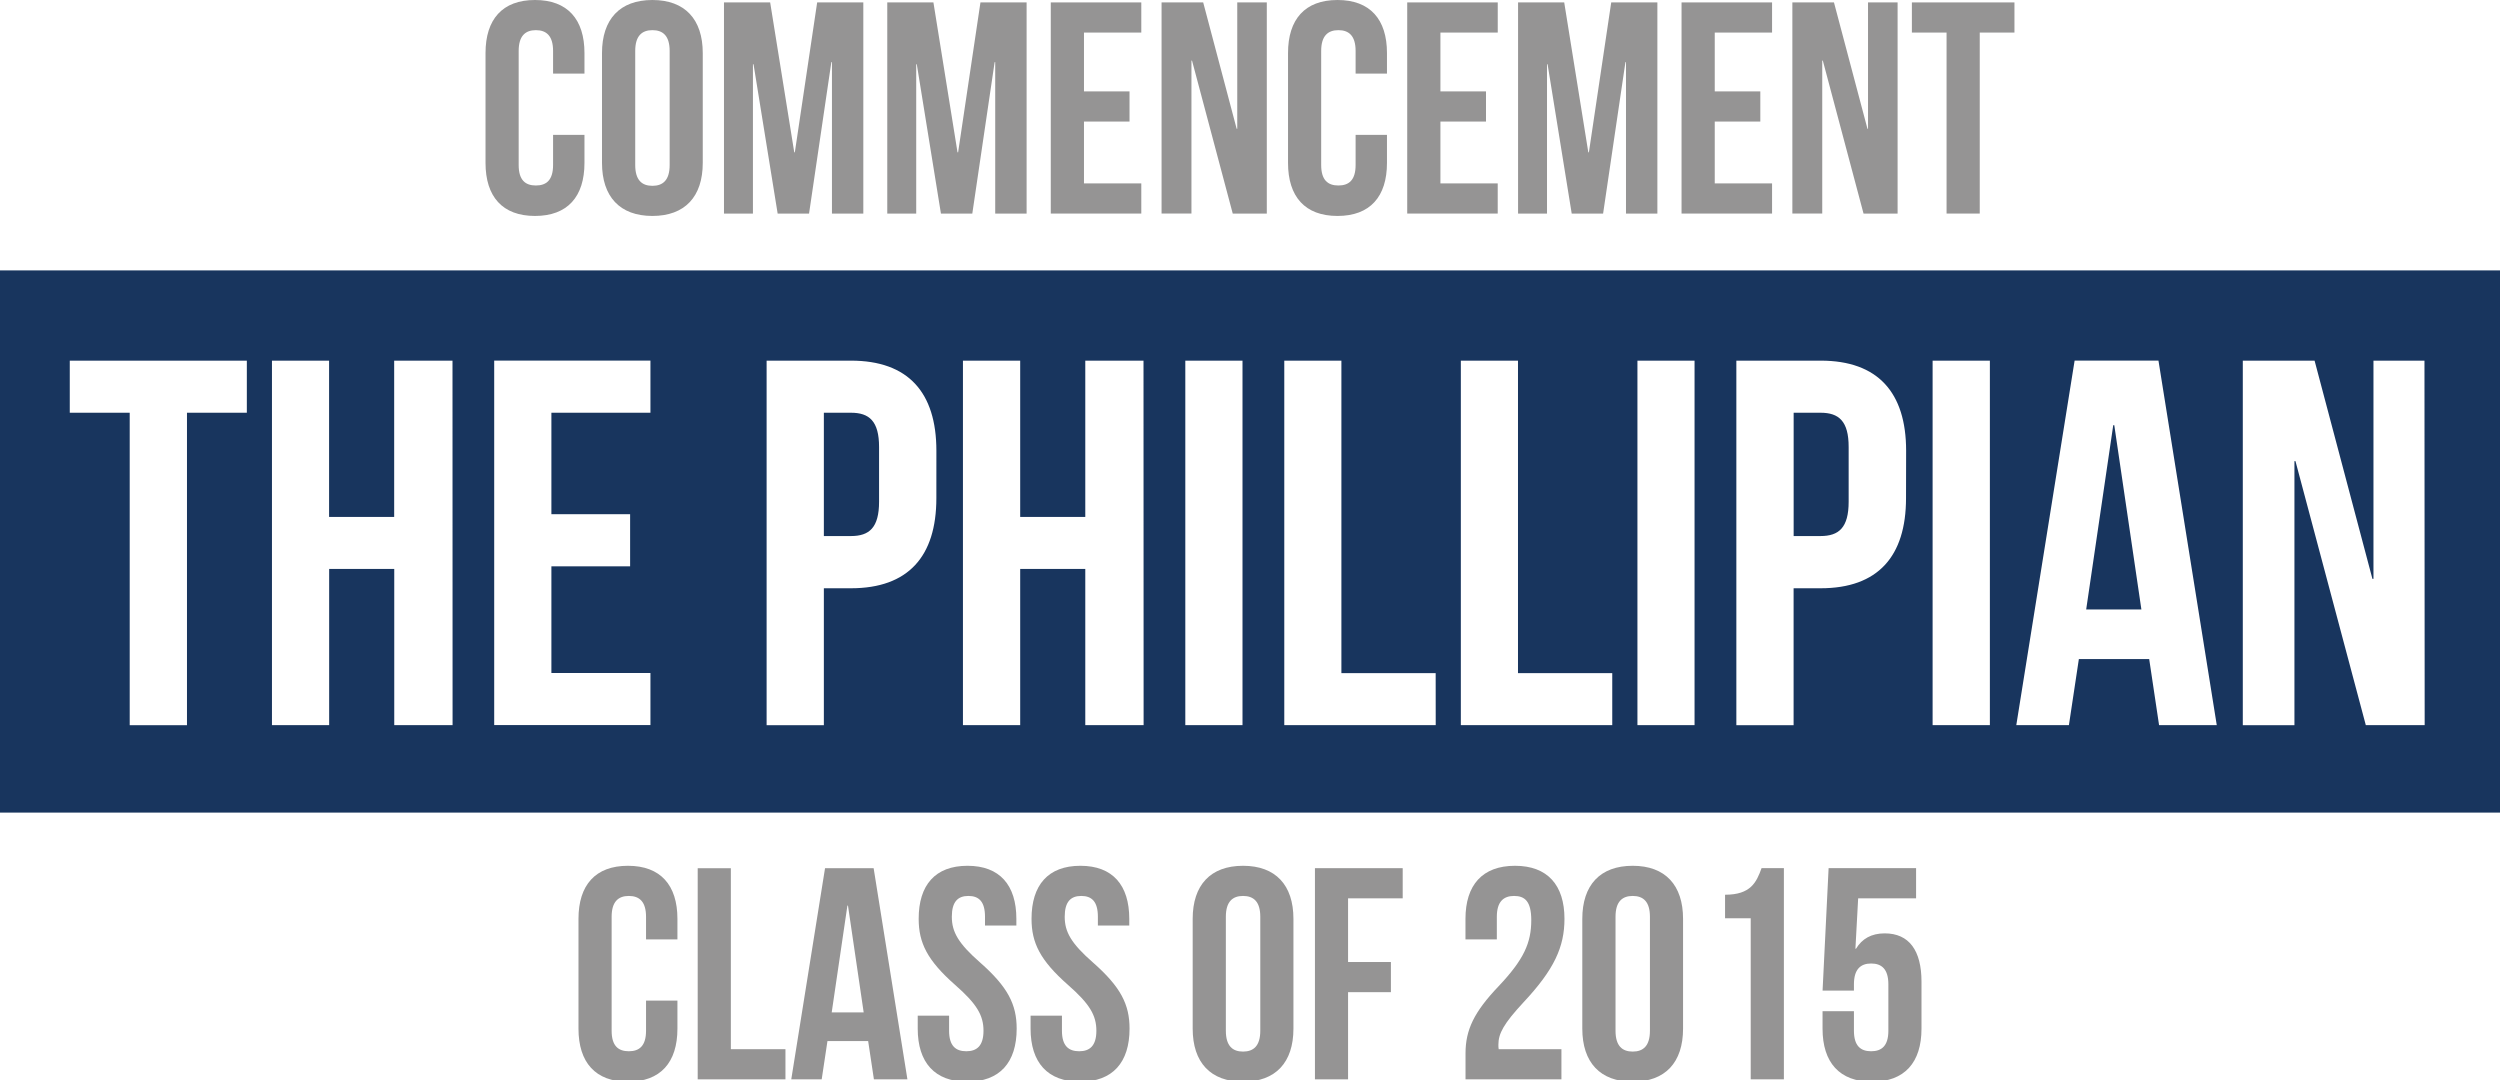
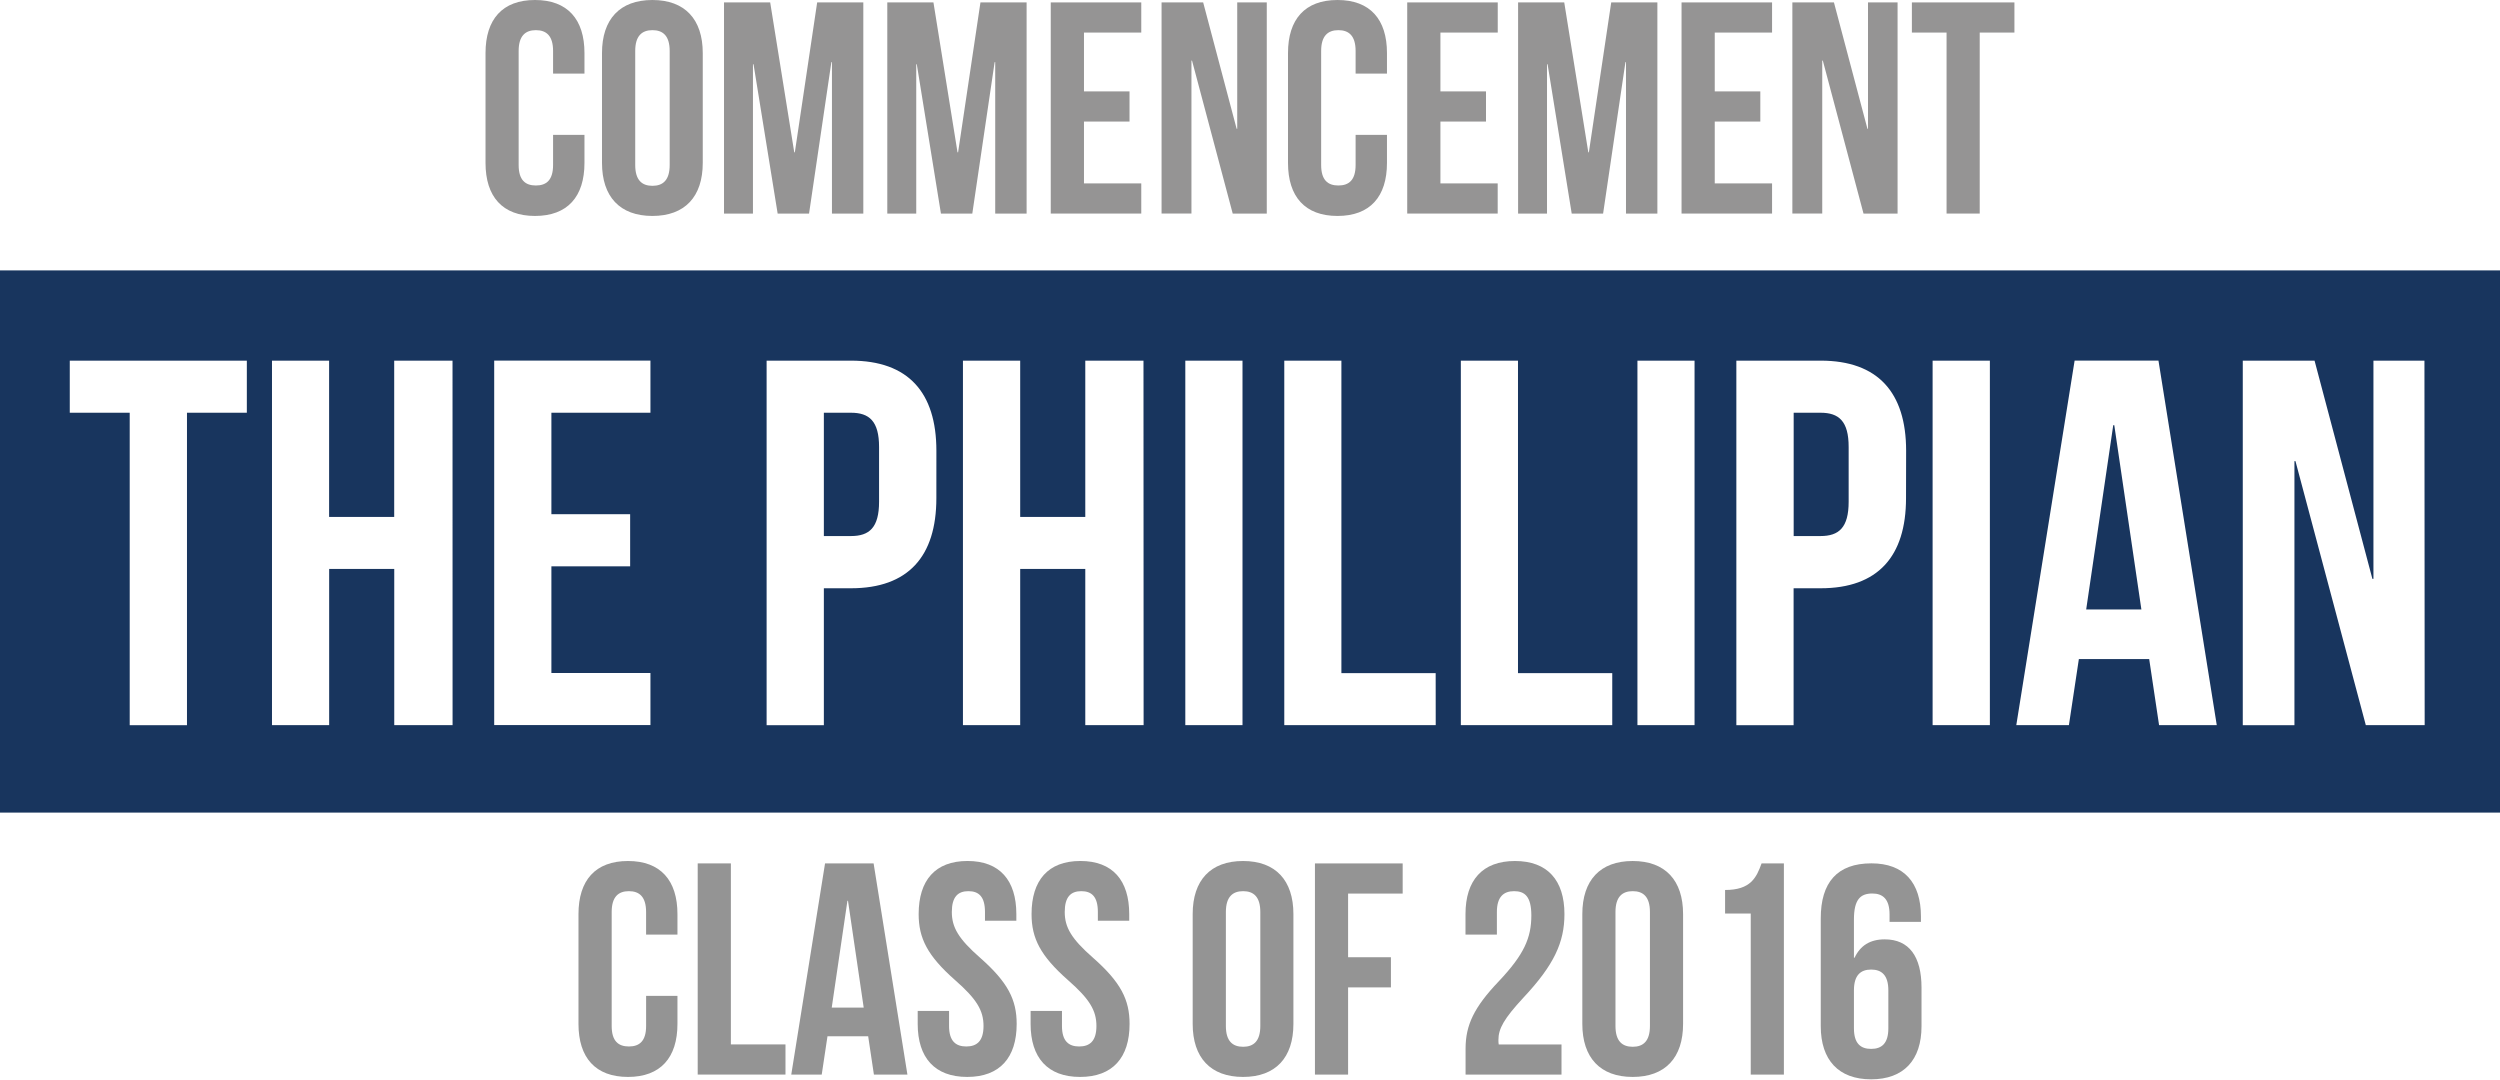
<svg xmlns="http://www.w3.org/2000/svg" version="1.1" id="Layer_1" x="0px" y="0px" width="99.398px" height="42.914px" viewBox="0 0 99.398 42.914" enable-background="new 0 0 99.398 42.914" xml:space="preserve">
+   <g>
+     <path fill="#949494" d="M72.392,36.51c0-1.416,0.646-2.184,2.016-2.184c1.295,0,1.967,0.768,1.967,2.111v0.216h-1.248v-0.3   c0-0.6-0.264-0.828-0.684-0.828c-0.469,0-0.732,0.229-0.732,1.031v1.523h0.025c0.227-0.479,0.611-0.731,1.199-0.731   c0.971,0,1.463,0.685,1.463,1.919v1.535c0,1.344-0.707,2.111-2.004,2.111c-1.295,0-2.002-0.768-2.002-2.111V36.51z M73.711,39.375   v1.512c0,0.6,0.264,0.816,0.684,0.816s0.684-0.217,0.684-0.816v-1.512c0-0.6-0.264-0.826-0.684-0.826S73.711,38.775,73.711,39.375z   " />
+     <path fill="#949494" d="M26.935,39.594v1.115c0,1.344-0.672,2.109-1.967,2.109c-1.296,0-1.968-0.768-1.968-2.109v-4.365   c0-1.344,0.672-2.111,1.968-2.111c1.295,0,1.967,0.77,1.967,2.111v0.814h-1.247V36.26c0-0.602-0.264-0.828-0.684-0.828   S24.32,35.66,24.32,36.26v4.533c0,0.6,0.265,0.814,0.685,0.814s0.684-0.215,0.684-0.814v-1.199H26.935z" />
+     <path fill="#949494" d="M27.74,34.328h1.319v7.197h2.171v1.199h-3.49V34.328z" />
+     <path fill="#949494" d="M36.078,42.725h-1.332l-0.228-1.523H32.9l-0.229,1.523H31.46l1.343-8.396h1.931L36.078,42.725z    M33.069,40.062h1.271l-0.624-4.246h-0.023L33.069,40.062z" />
+     <path fill="#949494" d="M38.467,34.232c1.283,0,1.942,0.77,1.942,2.111v0.264h-1.247V36.26c0-0.602-0.239-0.828-0.659-0.828   c-0.419,0-0.659,0.229-0.659,0.828c0,0.611,0.264,1.066,1.127,1.822c1.104,0.973,1.451,1.668,1.451,2.627   c0,1.344-0.672,2.109-1.967,2.109s-1.968-0.768-1.968-2.109v-0.516h1.247v0.6c0,0.6,0.266,0.814,0.685,0.814   c0.42,0,0.685-0.215,0.685-0.814c0-0.611-0.265-1.066-1.128-1.822c-1.104-0.973-1.451-1.668-1.451-2.627   C36.525,35,37.184,34.232,38.467,34.232z" />
+     <path fill="#949494" d="M42.955,34.232c1.282,0,1.942,0.77,1.942,2.111v0.264H43.65V36.26c0-0.602-0.238-0.828-0.659-0.828   c-0.419,0-0.658,0.229-0.658,0.828c0,0.611,0.264,1.066,1.127,1.822c1.104,0.973,1.451,1.668,1.451,2.627   c0,1.344-0.673,2.109-1.968,2.109s-1.967-0.768-1.967-2.109v-0.516h1.247v0.6c0,0.6,0.265,0.814,0.684,0.814   c0.421,0,0.686-0.215,0.686-0.814c0-0.611-0.265-1.066-1.128-1.822c-1.104-0.973-1.451-1.668-1.451-2.627   C41.013,35,41.672,34.232,42.955,34.232z" />
+     <path fill="#949494" d="M47.42,36.344c0-1.344,0.708-2.111,2.003-2.111c1.295,0,2.002,0.77,2.002,2.111v4.365   c0,1.344-0.707,2.109-2.002,2.109c-1.295,0-2.003-0.768-2.003-2.109V36.344z M48.74,40.793c0,0.6,0.266,0.826,0.685,0.826   c0.42,0,0.684-0.227,0.684-0.826V36.26c0-0.602-0.264-0.828-0.684-0.828c-0.419,0-0.685,0.229-0.685,0.828V40.793z" />
+     <path fill="#949494" d="M53.599,38.059h1.703v1.199h-1.703v3.467h-1.318v-8.396h3.488v1.199h-2.17V38.059z" />
+     <path fill="#949494" d="M60.199,35.432c-0.42,0-0.684,0.229-0.684,0.828v0.898h-1.248v-0.814c0-1.344,0.672-2.111,1.967-2.111   c1.297,0,1.967,0.77,1.967,2.111c0,1.115-0.406,2.016-1.631,3.322c-0.777,0.84-0.994,1.234-0.994,1.68c0,0.059,0,0.119,0.012,0.18   h2.496v1.199h-3.814v-1.031c0-0.936,0.336-1.645,1.318-2.676c1.008-1.066,1.297-1.727,1.297-2.625   C60.883,35.637,60.619,35.432,60.199,35.432z" />
+     <path fill="#949494" d="M62.912,36.344c0-1.344,0.707-2.111,2.002-2.111c1.297,0,2.004,0.77,2.004,2.111v4.365   c0,1.344-0.707,2.109-2.004,2.109c-1.295,0-2.002-0.768-2.002-2.109V36.344z M64.23,40.793c0,0.6,0.266,0.826,0.686,0.826   s0.684-0.227,0.684-0.826V36.26c0-0.602-0.264-0.828-0.684-0.828S64.23,35.66,64.23,36.26V40.793z" />
+     <path fill="#949494" d="M68.588,35.385c1.02,0,1.246-0.492,1.451-1.057h0.887v8.396h-1.318V36.32h-1.02V35.385z" />
+   </g>
  <g enable-background="new    ">
-     <path fill="#959494" d="M23.238,5.361v1.115c0,1.343-0.672,2.11-1.967,2.11s-1.967-0.768-1.967-2.11V2.11   c0-1.343,0.672-2.11,1.967-2.11s1.967,0.768,1.967,2.11v0.816H21.99v-0.9c0-0.6-0.264-0.827-0.684-0.827   c-0.419,0-0.684,0.228-0.684,0.827V6.56c0,0.6,0.264,0.815,0.684,0.815S21.99,7.159,21.99,6.56V5.361H23.238z" />
-     <path fill="#959494" d="M23.935,2.11c0-1.343,0.708-2.11,2.003-2.11s2.003,0.768,2.003,2.11v4.366c0,1.343-0.708,2.11-2.003,2.11   s-2.003-0.768-2.003-2.11V2.11z M25.256,6.561c0,0.6,0.264,0.827,0.684,0.827s0.685-0.228,0.685-0.827V2.026   c0-0.6-0.265-0.827-0.685-0.827c-0.419,0-0.684,0.228-0.684,0.827V6.561z" />
-     <path fill="#959494" d="M31.579,6.057h0.023l0.888-5.961h1.835v8.396h-1.247V2.471h-0.024l-0.887,6.021h-1.248L29.96,2.555h-0.024   v5.937h-1.151V0.096h1.836L31.579,6.057z" />
-     <path fill="#959494" d="M38.07,6.057h0.024l0.888-5.961h1.835v8.396h-1.248V2.471h-0.023l-0.888,6.021h-1.247l-0.96-5.937h-0.023   v5.937h-1.151V0.096h1.835L38.07,6.057z" />
-     <path fill="#959494" d="M43.098,3.634h1.811v1.199h-1.811v2.459h2.279v1.199h-3.599V0.096h3.599v1.199h-2.279V3.634z" />
-     <path fill="#959494" d="M47.394,2.41h-0.023v6.081h-1.188V0.096h1.655l1.331,5.025h0.023V0.096h1.175v8.396h-1.354L47.394,2.41z" />
-     <path fill="#959494" d="M55.145,5.361v1.115c0,1.343-0.672,2.11-1.967,2.11s-1.967-0.768-1.967-2.11V2.11   c0-1.343,0.672-2.11,1.967-2.11s1.967,0.768,1.967,2.11v0.816h-1.247v-0.9c0-0.6-0.264-0.827-0.684-0.827   c-0.419,0-0.685,0.228-0.685,0.827V6.56c0,0.6,0.265,0.815,0.685,0.815s0.684-0.216,0.684-0.815V5.361H55.145z" />
-     <path fill="#959494" d="M57.27,3.634h1.812v1.199H57.27v2.459h2.278v1.199H55.95V0.096h3.599v1.199H57.27V3.634z" />
-     <path fill="#959494" d="M63.15,6.057h0.023l0.888-5.961h1.835v8.396h-1.248V2.471h-0.022l-0.888,6.021H62.49l-0.959-5.937h-0.023   v5.937h-1.151V0.096h1.835L63.15,6.057z" />
+     <path fill="#959494" d="M23.238,5.361v1.115c0,1.343-0.672,2.11-1.967,2.11s-1.967-0.768-1.967-2.11V2.11   c0-1.343,0.672-2.11,1.967-2.11s1.967,0.768,1.967,2.11v0.816H21.99v-0.9c0-0.6-0.264-0.827-0.684-0.827   c-0.419,0-0.685,0.228-0.685,0.827V6.56c0,0.6,0.265,0.815,0.685,0.815S21.99,7.159,21.99,6.56V5.361H23.238z" />
+     <path fill="#959494" d="M23.935,2.11c0-1.343,0.708-2.11,2.003-2.11s2.003,0.768,2.003,2.11v4.366c0,1.343-0.708,2.11-2.003,2.11   s-2.003-0.768-2.003-2.11V2.11z M25.256,6.561c0,0.6,0.265,0.827,0.685,0.827s0.685-0.228,0.685-0.827V2.026   c0-0.6-0.265-0.827-0.685-0.827c-0.419,0-0.685,0.228-0.685,0.827V6.561z" />
+     <path fill="#959494" d="M31.579,6.057h0.023l0.888-5.961h1.835v8.396h-1.247V2.471h-0.023l-0.888,6.021h-1.248L29.96,2.555h-0.023   v5.937h-1.151V0.096h1.836L31.579,6.057z" />
+     <path fill="#959494" d="M38.07,6.057h0.023l0.889-5.961h1.835v8.396h-1.248V2.471h-0.023l-0.888,6.021h-1.247l-0.96-5.937h-0.022   v5.937h-1.151V0.096h1.835L38.07,6.057z" />
+     <path fill="#959494" d="M43.098,3.634h1.811v1.199h-1.811v2.459h2.278v1.199h-3.599V0.096h3.599v1.199h-2.278V3.634z" />
+     <path fill="#959494" d="M47.394,2.41h-0.023v6.081h-1.188V0.096h1.654l1.331,5.025h0.023V0.096h1.175v8.396h-1.354L47.394,2.41z" />
+     <path fill="#959494" d="M55.145,5.361v1.115c0,1.343-0.672,2.11-1.967,2.11c-1.296,0-1.968-0.768-1.968-2.11V2.11   c0-1.343,0.672-2.11,1.968-2.11c1.295,0,1.967,0.768,1.967,2.11v0.816h-1.247v-0.9c0-0.6-0.265-0.827-0.685-0.827   c-0.419,0-0.685,0.228-0.685,0.827V6.56c0,0.6,0.265,0.815,0.685,0.815s0.685-0.216,0.685-0.815V5.361H55.145z" />
+     <path fill="#959494" d="M57.27,3.634h1.812v1.199H57.27v2.459h2.277v1.199H55.95V0.096h3.599v1.199H57.27V3.634z" />
+     <path fill="#959494" d="M63.15,6.057h0.022l0.889-5.961h1.835v8.396h-1.248V2.471h-0.022l-0.888,6.021H62.49l-0.959-5.937h-0.023   v5.937h-1.15V0.096h1.835L63.15,6.057z" />
    <path fill="#959494" d="M68.177,3.634h1.812v1.199h-1.812v2.459h2.279v1.199h-3.599V0.096h3.599v1.199h-2.279V3.634z" />
-     <path fill="#959494" d="M72.474,2.41h-0.023v6.081h-1.188V0.096h1.654l1.332,5.025h0.022V0.096h1.176v8.396h-1.354L72.474,2.41z" />
-     <path fill="#959494" d="M76.015,0.096h4.078v1.199h-1.38v7.196h-1.319V1.295h-1.379V0.096z" />
+     <path fill="#959494" d="M72.474,2.41h-0.023v6.081h-1.188V0.096h1.653l1.332,5.025h0.022V0.096h1.176v8.396h-1.354L72.474,2.41z" />
+     <path fill="#959494" d="M76.015,0.096h4.077v1.199h-1.38v7.196h-1.318V1.295h-1.379V0.096L76.015,0.096z" />
  </g>
  <g>
    <g>
-       <path fill="#18355E" d="M84.021,16.905l-1.076,7.327h2.195l-1.078-7.327H84.021z M72.384,16.41h-1.07v4.903h1.068    c0.729,0,1.119-0.332,1.119-1.364v-2.175C73.503,16.74,73.108,16.41,72.384,16.41z M33.833,16.41h-1.077v4.903h1.077    c0.729,0,1.118-0.332,1.118-1.364v-2.175C34.952,16.74,34.558,16.41,33.833,16.41z M0,10.75v21.559h99.398V10.75H0z M9.814,16.41    h-2.38v12.423H5.157V16.41H2.774v-2.07h7.04V16.41z M17.994,28.832h-2.319v-6.211h-2.588v6.211h-2.274V14.339h2.271v6.213h2.588    v-6.213h2.319L17.994,28.832L17.994,28.832z M25.861,16.41h-3.938v4.033h3.13v2.073h-3.13v4.243h3.938v2.068h-6.212v-14.49h6.212    V16.41z M37.229,19.806c0,2.318-1.118,3.583-3.396,3.583h-1.077v5.444H30.48V14.339h3.354c2.276,0,3.396,1.264,3.396,3.582    L37.229,19.806L37.229,19.806z M45.469,28.832H43.15v-6.211h-2.588v6.211h-2.276V14.339h2.276v6.213h2.588v-6.213h2.315    L45.469,28.832L45.469,28.832z M49.401,28.832h-2.274V14.339h2.274V28.832z M57.083,28.832h-6.021V14.339h2.271v12.425h3.748    L57.083,28.832L57.083,28.832z M64.104,28.832h-6.022V14.339h2.272v12.425h3.748v2.067L64.104,28.832L64.104,28.832z     M67.374,28.832h-2.271V14.339h2.271V28.832L67.374,28.832z M75.782,19.806c0,2.318-1.119,3.583-3.396,3.583h-1.074v5.444h-2.276    V14.339h3.354c2.271,0,3.396,1.264,3.396,3.582L75.782,19.806L75.782,19.806z M79.116,28.832h-2.277V14.339h2.277V28.832z     M85.843,28.832l-0.393-2.629h-2.796l-0.396,2.629h-2.092l2.319-14.494h3.334l2.318,14.494H85.843z M96.403,28.832h-2.34    l-2.797-10.497h-0.041v10.499h-2.053V14.339h2.854l2.3,8.677h0.041v-8.677h2.028L96.403,28.832L96.403,28.832z" />
+       <path fill="#18355E" d="M84.021,16.905l-1.076,7.328h2.195l-1.078-7.328H84.021z M72.384,16.41h-1.069v4.903h1.067    c0.729,0,1.119-0.332,1.119-1.364v-2.175C73.503,16.74,73.108,16.41,72.384,16.41z M33.833,16.41h-1.077v4.903h1.077    c0.729,0,1.118-0.332,1.118-1.364v-2.175C34.952,16.74,34.558,16.41,33.833,16.41z M0,10.75v21.559h99.398V10.75H0z M9.814,16.41    h-2.38v12.423H5.157V16.41H2.774v-2.07h7.04V16.41z M17.994,28.832h-2.319v-6.211h-2.588v6.211h-2.273V14.339h2.271v6.213h2.588    v-6.213h2.319L17.994,28.832L17.994,28.832z M25.861,16.41h-3.938v4.033h3.131v2.073h-3.131v4.243h3.938v2.068h-6.212v-14.49    h6.212V16.41z M37.229,19.806c0,2.318-1.118,3.583-3.396,3.583h-1.077v5.444H30.48V14.339h3.354c2.276,0,3.396,1.264,3.396,3.582    L37.229,19.806L37.229,19.806z M45.469,28.832H43.15v-6.211h-2.588v6.211h-2.276V14.339h2.276v6.213h2.588v-6.213h2.314    L45.469,28.832L45.469,28.832z M49.401,28.832h-2.274V14.339h2.274V28.832z M57.083,28.832h-6.021V14.339h2.271v12.425h3.748    L57.083,28.832L57.083,28.832z M64.104,28.832h-6.022V14.339h2.272v12.425h3.748v2.067L64.104,28.832L64.104,28.832z     M67.374,28.832h-2.271V14.339h2.271V28.832L67.374,28.832z M75.782,19.806c0,2.318-1.119,3.583-3.396,3.583h-1.074v5.444h-2.276    V14.339h3.354c2.271,0,3.396,1.264,3.396,3.582L75.782,19.806L75.782,19.806z M79.116,28.832h-2.277V14.339h2.277V28.832z     M85.843,28.832l-0.393-2.629h-2.796l-0.396,2.629h-2.092l2.319-14.494h3.334l2.318,14.494H85.843z M96.403,28.832h-2.34    l-2.797-10.497h-0.041v10.499h-2.054V14.339h2.854l2.3,8.677h0.041v-8.677h2.028L96.403,28.832L96.403,28.832z" />
    </g>
  </g>
-   <g>
-     <path fill="#959494" d="M144.329,17.738c-0.42,0-0.687,0.228-0.687,0.827v0.9h-1.246v-0.816c0-1.343,0.672-2.11,1.967-2.11   c1.296,0,1.968,0.768,1.968,2.11c0,1.116-0.408,2.016-1.631,3.322c-0.779,0.84-0.996,1.235-0.996,1.68c0,0.062,0,0.119,0.012,0.183   h2.496v1.199h-3.812V24c0-0.938,0.336-1.645,1.316-2.675c1.01-1.067,1.299-1.727,1.299-2.626   C145.013,17.942,144.747,17.738,144.329,17.738z" />
-     <path fill="#959494" d="M147.042,18.649c0-1.343,0.707-2.11,2.002-2.11s2.004,0.768,2.004,2.11v4.367   c0,1.342-0.709,2.108-2.004,2.108s-2.002-0.769-2.002-2.108V18.649z M148.36,23.1c0,0.603,0.265,0.827,0.685,0.827   s0.686-0.229,0.686-0.827v-4.534c0-0.6-0.266-0.827-0.686-0.827s-0.685,0.228-0.685,0.827V23.1z" />
-     <path fill="#959494" d="M152.716,17.69c1.021,0,1.248-0.492,1.451-1.056h0.891v8.397h-1.32v-6.405h-1.021V17.69z" />
-     <path fill="#959494" d="M157.841,22.318V23.1c0,0.601,0.266,0.813,0.686,0.813s0.685-0.215,0.685-0.813v-1.849   c0-0.6-0.265-0.827-0.685-0.827s-0.686,0.228-0.686,0.827v0.252h-1.248l0.24-4.869h3.479v1.199h-2.305l-0.107,2.003h0.023   c0.24-0.396,0.611-0.611,1.141-0.611c0.974,0,1.463,0.684,1.463,1.919v1.872c0,1.342-0.672,2.108-1.967,2.108   s-1.968-0.769-1.968-2.108v-0.697H157.841L157.841,22.318z" />
-   </g>
-   <g enable-background="new    ">
-     <path fill="#959494" d="M26.934,39.784v1.114c0,1.344-0.672,2.11-1.967,2.11s-1.967-0.768-1.967-2.11v-4.365   c0-1.344,0.672-2.11,1.967-2.11s1.967,0.769,1.967,2.11v0.816h-1.248v-0.9c0-0.6-0.264-0.827-0.684-0.827   c-0.419,0-0.684,0.228-0.684,0.827v4.533c0,0.601,0.264,0.815,0.684,0.815s0.684-0.216,0.684-0.815v-1.198H26.934z" />
-     <path fill="#959494" d="M27.74,34.52h1.318v7.195h2.171v1.199H27.74V34.52z" />
-     <path fill="#959494" d="M36.078,42.914h-1.332l-0.229-1.523h-1.618l-0.229,1.523H31.46l1.343-8.396h1.932L36.078,42.914z    M33.068,40.252h1.271l-0.624-4.246h-0.023L33.068,40.252z" />
-     <path fill="#959494" d="M38.467,34.423c1.283,0,1.943,0.769,1.943,2.11v0.265h-1.247v-0.349c0-0.6-0.24-0.827-0.66-0.827   c-0.419,0-0.659,0.228-0.659,0.827c0,0.611,0.265,1.066,1.127,1.822c1.104,0.973,1.451,1.668,1.451,2.627   c0,1.344-0.671,2.11-1.967,2.11s-1.967-0.768-1.967-2.11v-0.516h1.247v0.6c0,0.601,0.264,0.815,0.684,0.815   s0.684-0.216,0.684-0.815c0-0.611-0.264-1.066-1.127-1.822c-1.104-0.973-1.45-1.667-1.45-2.627   C36.524,35.189,37.183,34.423,38.467,34.423z" />
-     <path fill="#959494" d="M42.956,34.423c1.283,0,1.943,0.769,1.943,2.11v0.265h-1.248v-0.349c0-0.6-0.24-0.827-0.66-0.827   c-0.419,0-0.659,0.228-0.659,0.827c0,0.611,0.264,1.066,1.127,1.822c1.104,0.973,1.451,1.668,1.451,2.627   c0,1.344-0.671,2.11-1.967,2.11c-1.297,0-1.968-0.768-1.968-2.11v-0.516h1.247v0.6c0,0.601,0.265,0.815,0.685,0.815   s0.684-0.216,0.684-0.815c0-0.611-0.264-1.066-1.127-1.822c-1.104-0.973-1.451-1.667-1.451-2.627   C41.012,35.189,41.672,34.423,42.956,34.423z" />
-     <path fill="#959494" d="M47.42,36.533c0-1.344,0.708-2.11,2.003-2.11s2.003,0.769,2.003,2.11v4.365c0,1.344-0.708,2.11-2.003,2.11   s-2.003-0.768-2.003-2.11V36.533z M48.739,40.982c0,0.601,0.264,0.828,0.684,0.828s0.685-0.229,0.685-0.828v-4.533   c0-0.6-0.265-0.827-0.685-0.827c-0.419,0-0.684,0.228-0.684,0.827V40.982z" />
-     <path fill="#959494" d="M53.598,38.249h1.703v1.199h-1.703v3.466h-1.317v-8.396h3.489v1.199h-2.172V38.249z" />
-     <path fill="#959494" d="M60.198,35.622c-0.42,0-0.685,0.228-0.685,0.827v0.9h-1.247v-0.816c0-1.344,0.672-2.11,1.969-2.11   c1.295,0,1.967,0.769,1.967,2.11c0,1.115-0.408,2.016-1.632,3.322c-0.779,0.84-0.995,1.234-0.995,1.68c0,0.061,0,0.119,0.012,0.18   h2.494v1.199h-3.813v-1.031c0-0.936,0.336-1.644,1.319-2.675c1.008-1.067,1.295-1.728,1.295-2.626   C60.882,35.826,60.618,35.622,60.198,35.622z" />
-     <path fill="#959494" d="M62.911,36.533c0-1.344,0.709-2.11,2.004-2.11s2.002,0.769,2.002,2.11v4.365c0,1.344-0.707,2.11-2.002,2.11   s-2.004-0.768-2.004-2.11V36.533z M64.232,40.982c0,0.601,0.264,0.828,0.684,0.828s0.684-0.229,0.684-0.828v-4.533   c0-0.6-0.264-0.827-0.684-0.827s-0.684,0.228-0.684,0.827V40.982z" />
-     <path fill="#959494" d="M68.587,35.574c1.02,0,1.248-0.492,1.451-1.057h0.888v8.396h-1.319V36.51h-1.02V35.574z" />
-     <path fill="#959494" d="M73.711,40.203v0.779c0,0.601,0.265,0.815,0.684,0.815c0.42,0,0.685-0.216,0.685-0.815v-1.848   c0-0.6-0.265-0.826-0.685-0.826c-0.419,0-0.684,0.228-0.684,0.826v0.252h-1.247l0.24-4.869h3.478v1.199h-2.303L73.77,37.72h0.024   c0.239-0.396,0.612-0.61,1.14-0.61c0.972,0,1.463,0.684,1.463,1.918v1.871c0,1.344-0.672,2.11-1.967,2.11s-1.967-0.768-1.967-2.11   v-0.695H73.711z" />
-   </g>
</svg>
